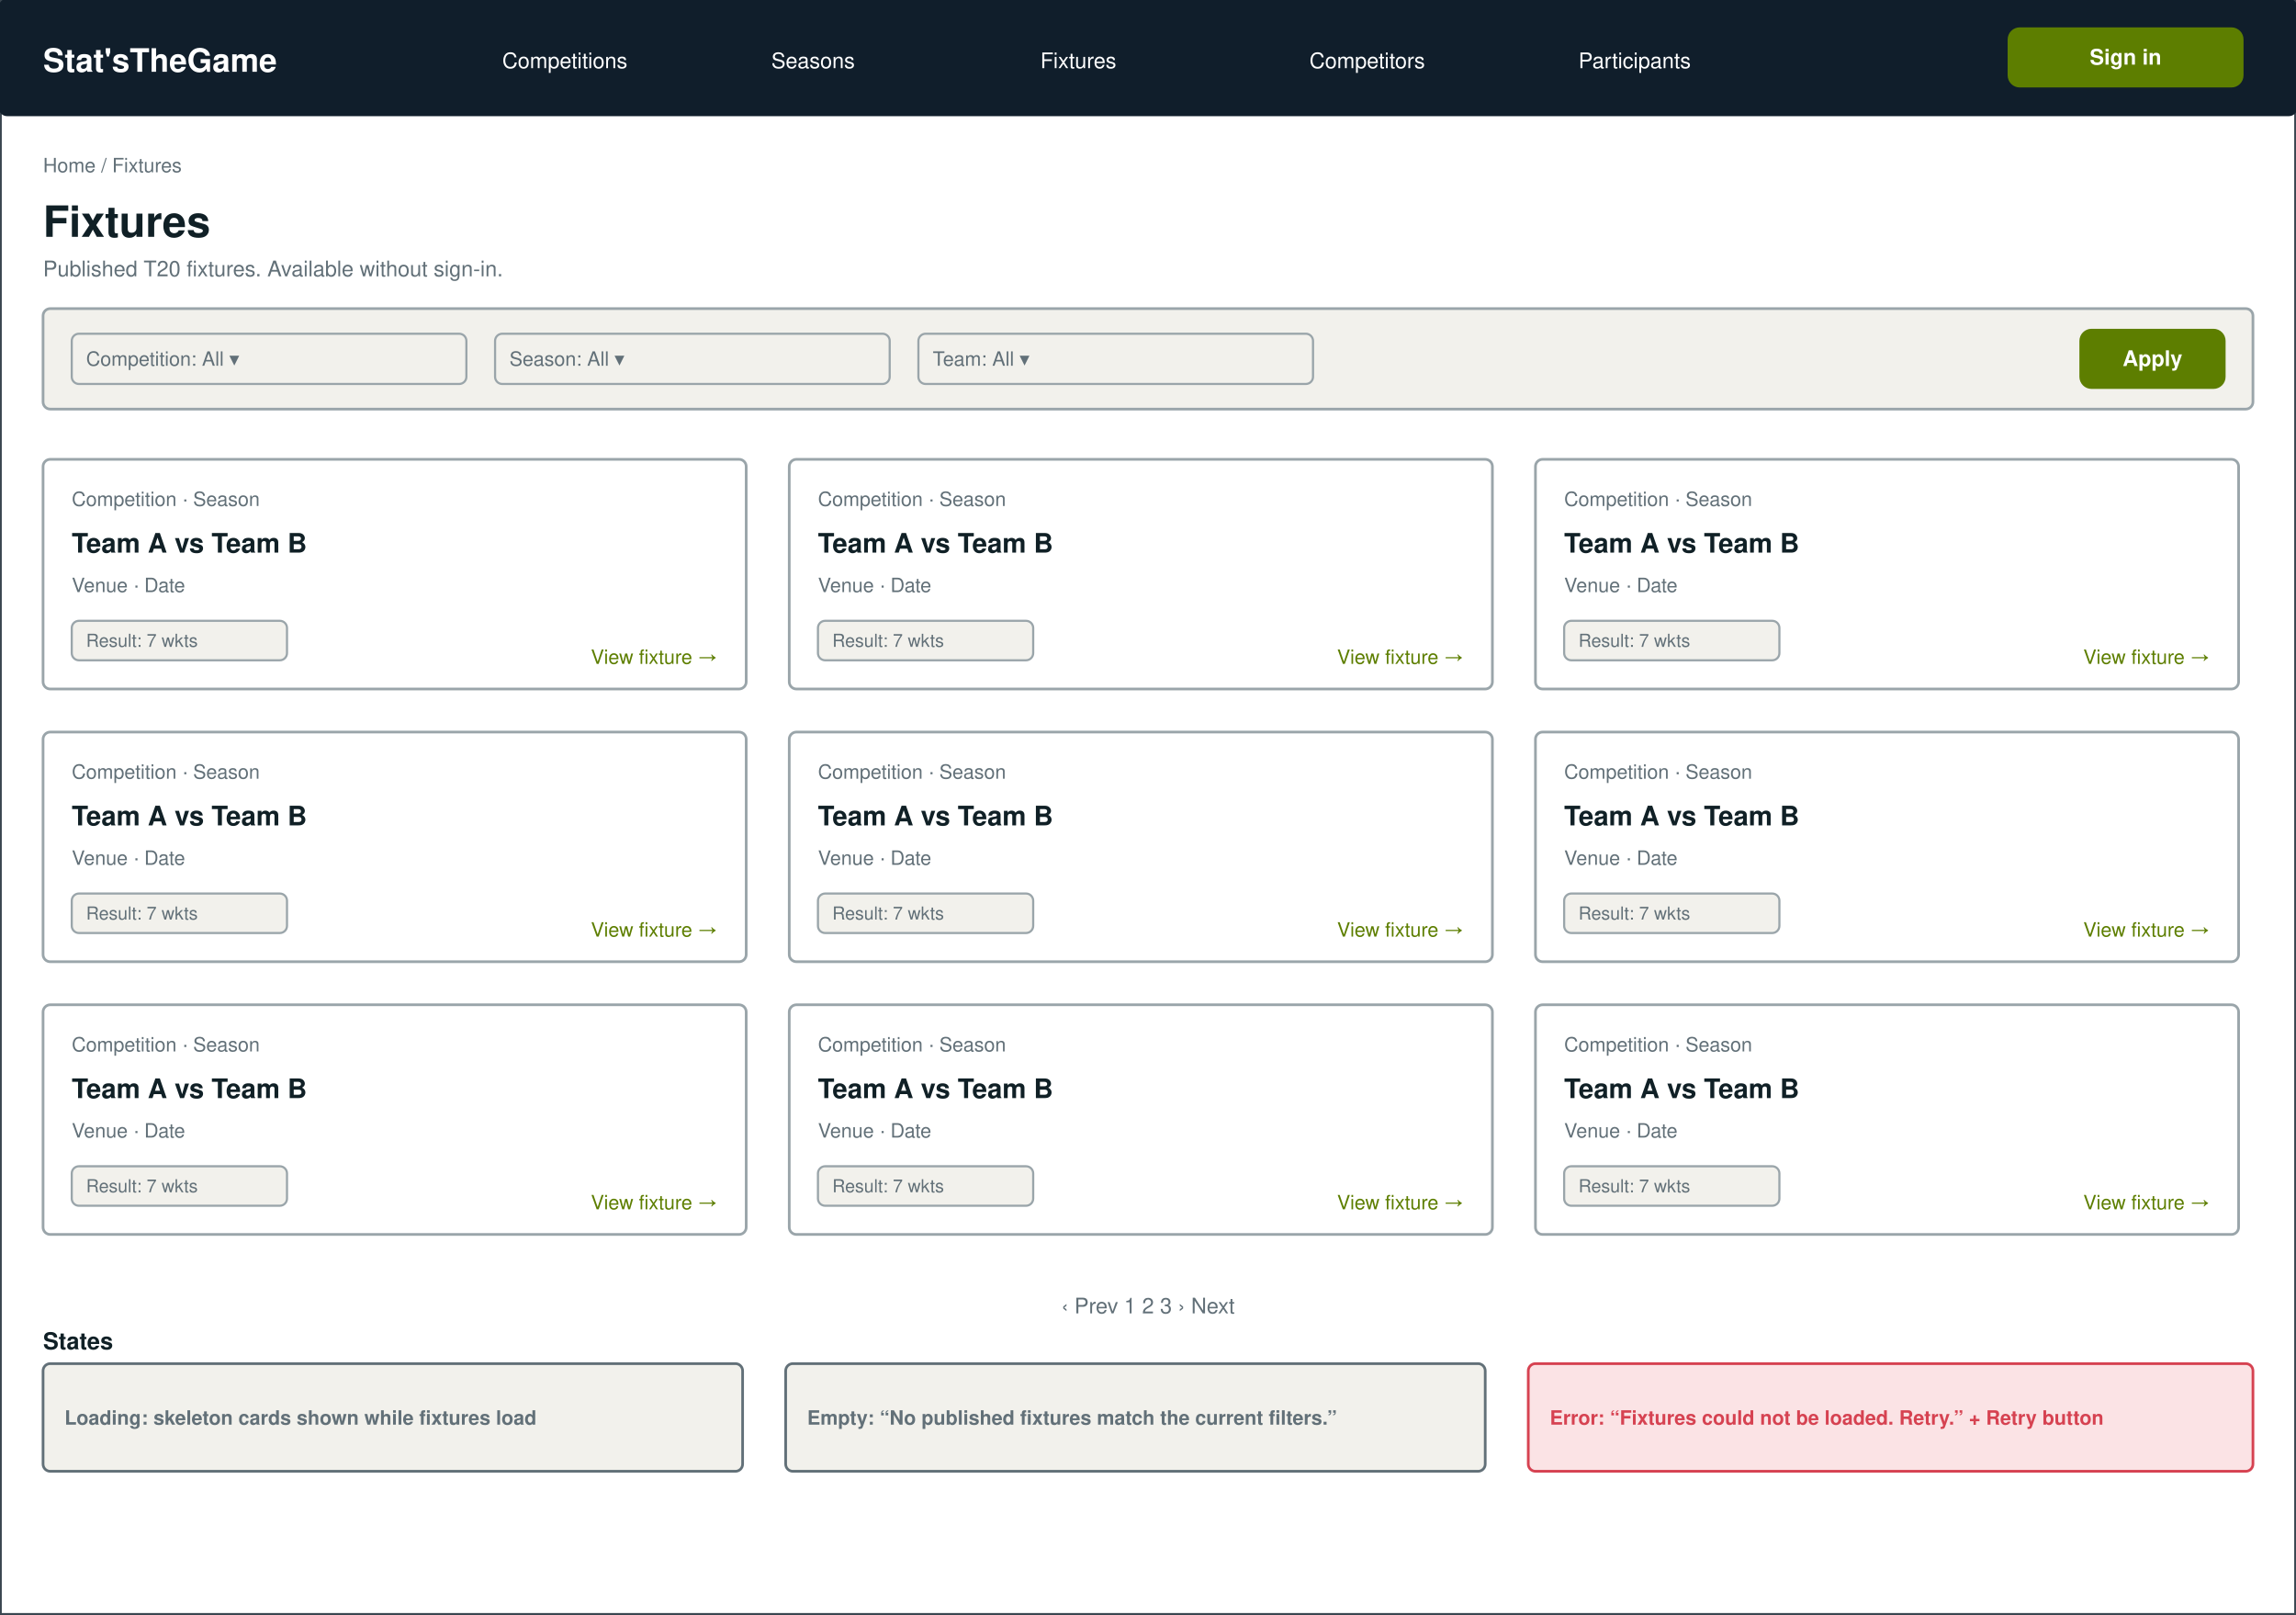
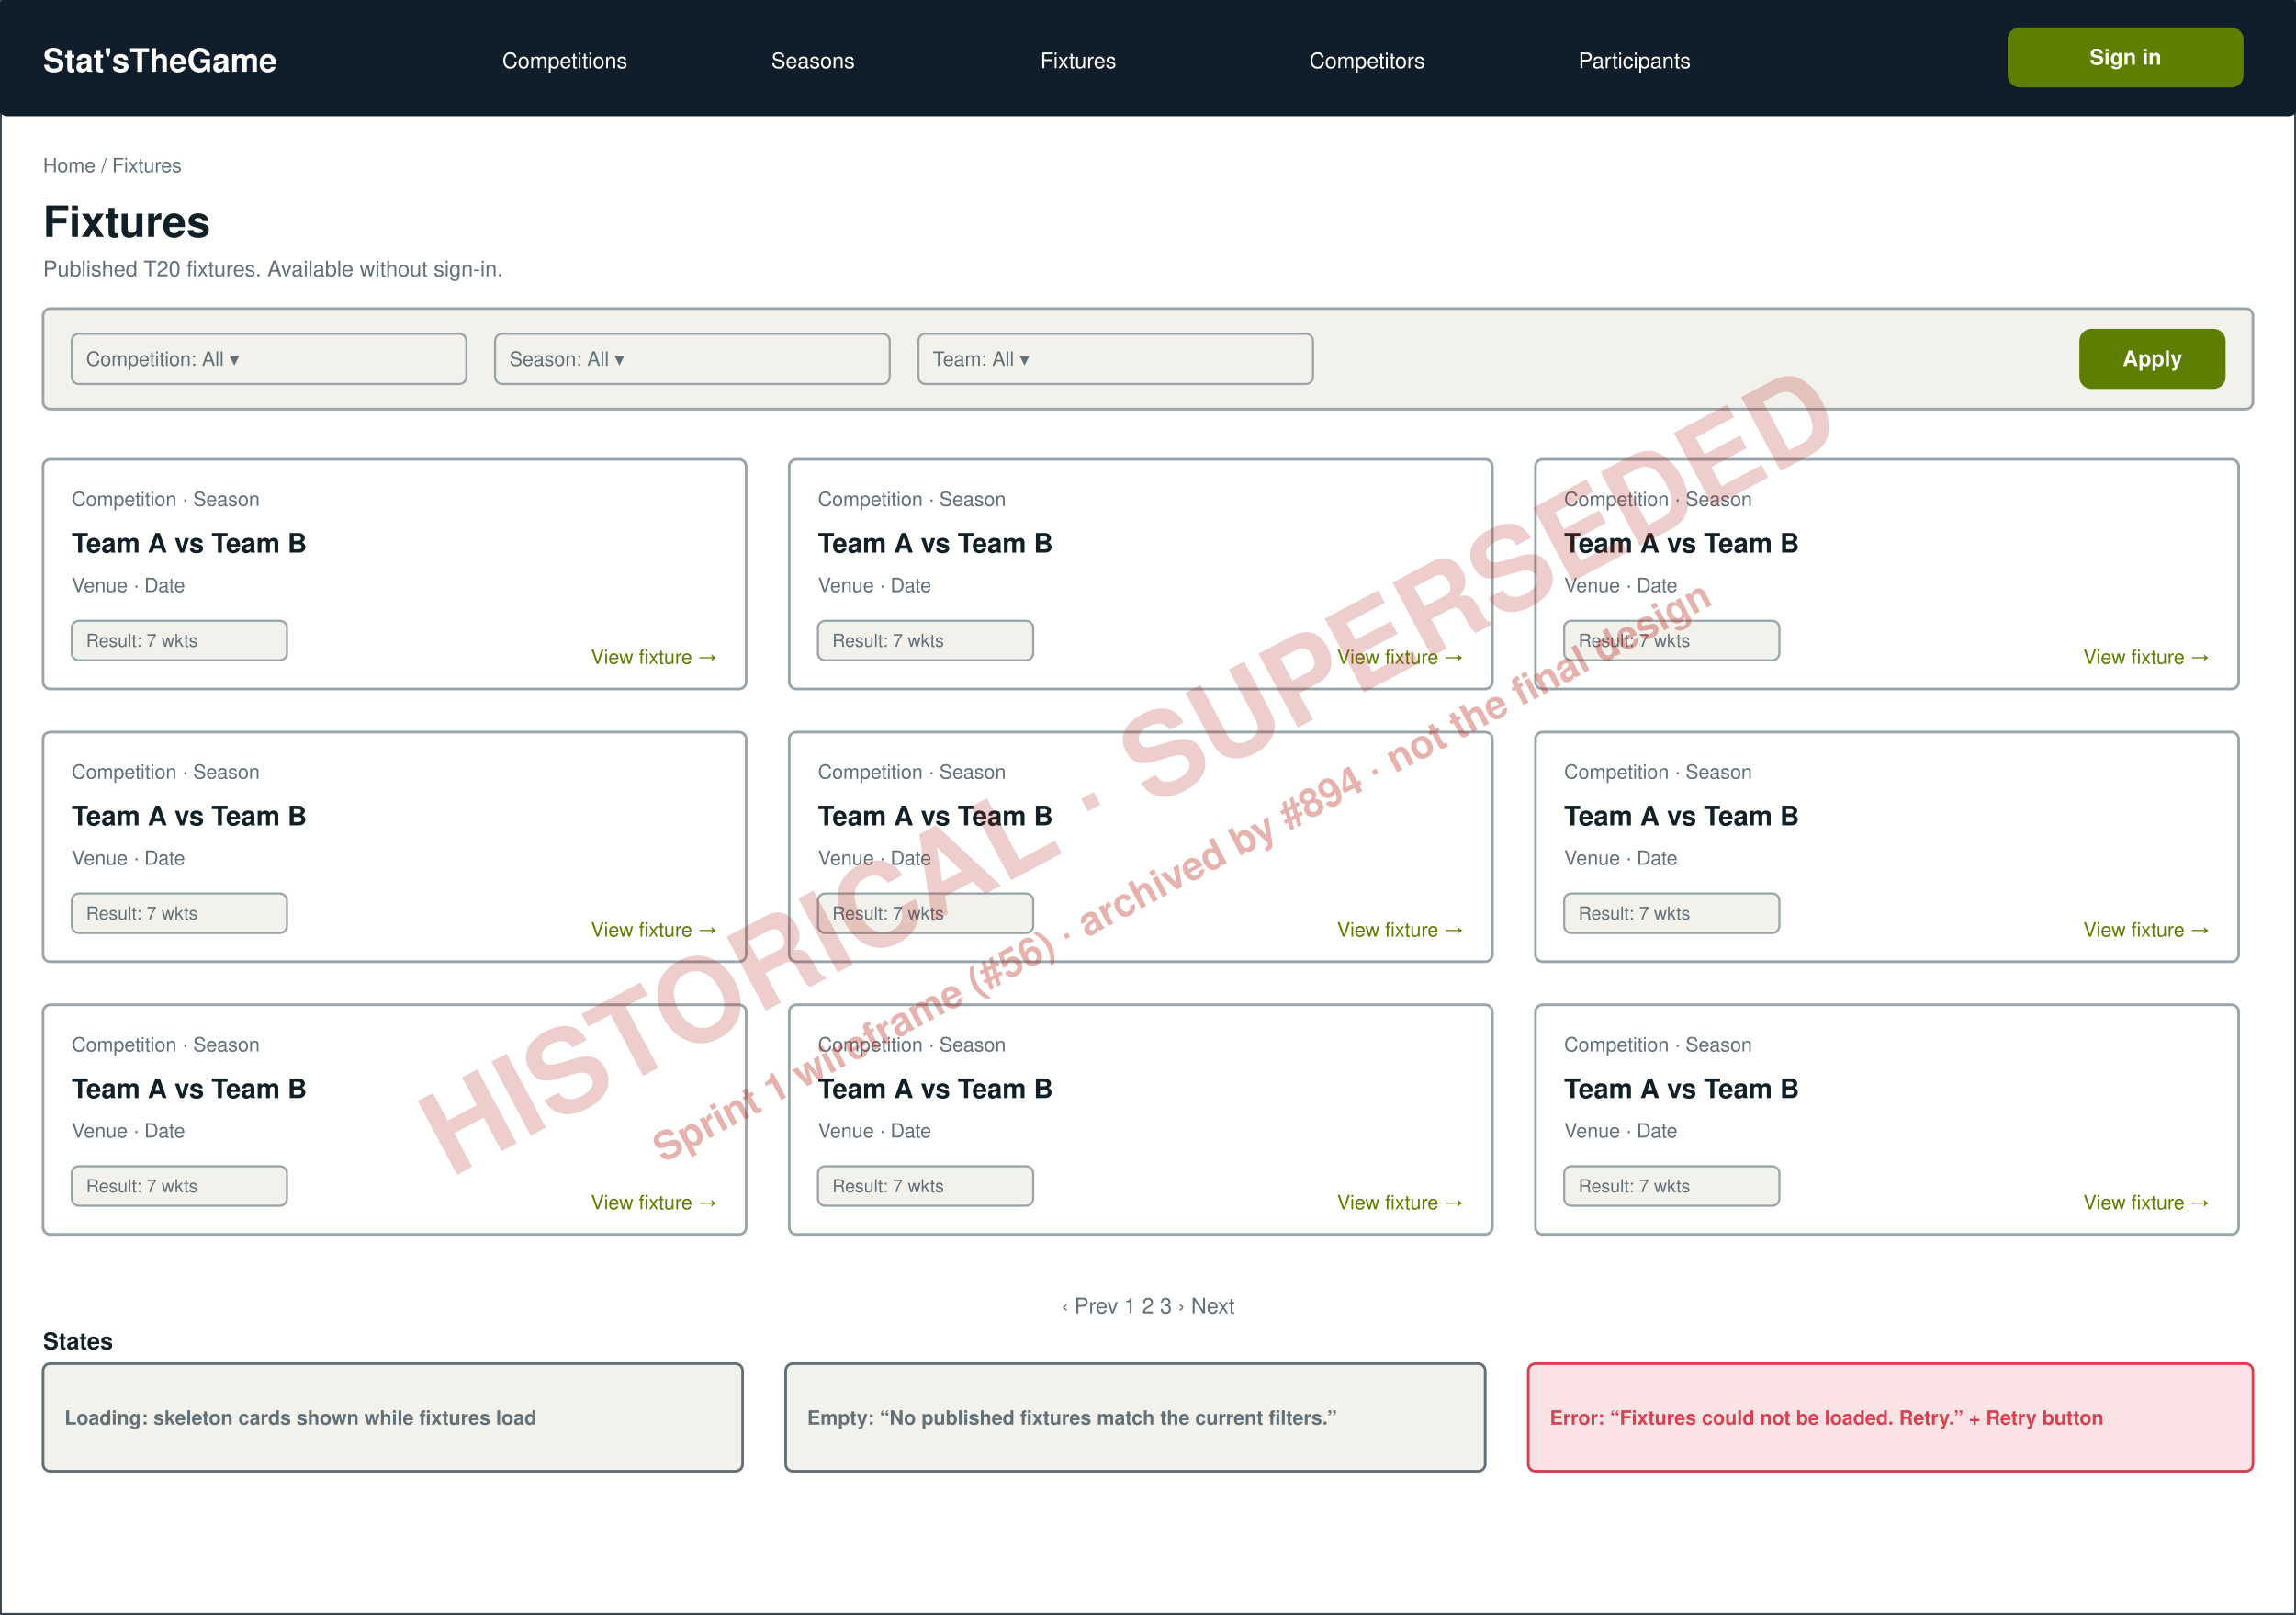
<svg xmlns="http://www.w3.org/2000/svg" viewBox="0 0 1280 900" font-family="Helvetica, Arial, sans-serif">
  <rect x="0" y="0" width="1280" height="900" fill="#FFFFFF" stroke="#3A4650" stroke-width="2" />
  <rect x="0" y="0" width="1280" height="64" rx="4" fill="#101E2B" stroke="#101E2B" stroke-width="1.5" />
  <text x="24" y="40" font-size="18" font-weight="bold" font-style="normal" fill="#FFFFFF" text-anchor="start">Stat'sTheGame</text>
  <text x="280" y="38" font-size="12" font-weight="normal" font-style="normal" fill="#FFFFFF" text-anchor="start">Competitions</text>
  <text x="430" y="38" font-size="12" font-weight="normal" font-style="normal" fill="#FFFFFF" text-anchor="start">Seasons</text>
  <text x="580" y="38" font-size="12" font-weight="normal" font-style="normal" fill="#FFFFFF" text-anchor="start">Fixtures</text>
  <text x="730" y="38" font-size="12" font-weight="normal" font-style="normal" fill="#FFFFFF" text-anchor="start">Competitors</text>
  <text x="880" y="38" font-size="12" font-weight="normal" font-style="normal" fill="#FFFFFF" text-anchor="start">Participants</text>
  <rect x="1120" y="16" width="130" height="32" rx="6" fill="#5D7E00" stroke="#5D7E00" stroke-width="1.5" />
  <text x="1185.0" y="36.0" font-size="12" font-weight="bold" font-style="normal" fill="#FFFFFF" text-anchor="middle">Sign in</text>
  <text x="24" y="96" font-size="11" font-weight="normal" font-style="normal" fill="#627078" text-anchor="start">Home / Fixtures</text>
  <text x="24" y="132" font-size="24" font-weight="bold" font-style="normal" fill="#102026" text-anchor="start">Fixtures</text>
  <text x="24" y="154" font-size="12" font-weight="normal" font-style="normal" fill="#627078" text-anchor="start">Published T20 fixtures. Available without sign-in.</text>
  <rect x="24" y="172" width="1232" height="56" rx="4" fill="#F2F1EC" stroke="#9AA5AA" stroke-width="1.5" />
  <rect x="40" y="186" width="220" height="28" rx="4" fill="#F2F1EC" stroke="#9AA5AA" stroke-width="1.2" />
  <text x="48" y="203.85" font-size="11" font-weight="normal" font-style="normal" fill="#627078" text-anchor="start">Competition: All ▾</text>
  <rect x="276" y="186" width="220" height="28" rx="4" fill="#F2F1EC" stroke="#9AA5AA" stroke-width="1.2" />
  <text x="284" y="203.85" font-size="11" font-weight="normal" font-style="normal" fill="#627078" text-anchor="start">Season: All ▾</text>
  <rect x="512" y="186" width="220" height="28" rx="4" fill="#F2F1EC" stroke="#9AA5AA" stroke-width="1.2" />
  <text x="520" y="203.85" font-size="11" font-weight="normal" font-style="normal" fill="#627078" text-anchor="start">Team: All ▾</text>
  <rect x="1160" y="184" width="80" height="32" rx="6" fill="#5D7E00" stroke="#5D7E00" stroke-width="1.5" />
  <text x="1200.0" y="204.0" font-size="12" font-weight="bold" font-style="normal" fill="#FFFFFF" text-anchor="middle">Apply</text>
  <rect x="24" y="256" width="392" height="128" rx="4" fill="#FFFFFF" stroke="#9AA5AA" stroke-width="1.5" />
  <text x="40" y="282" font-size="11" font-weight="normal" font-style="normal" fill="#627078" text-anchor="start">Competition · Season</text>
  <text x="40" y="308" font-size="15" font-weight="bold" font-style="normal" fill="#102026" text-anchor="start">Team A  vs  Team B</text>
  <text x="40" y="330" font-size="11" font-weight="normal" font-style="normal" fill="#627078" text-anchor="start">Venue · Date</text>
  <rect x="40" y="346" width="120" height="22" rx="4" fill="#F2F1EC" stroke="#9AA5AA" stroke-width="1.2" />
  <text x="48" y="360.5" font-size="10" font-weight="normal" font-style="normal" fill="#627078" text-anchor="start">Result: 7 wkts</text>
  <text x="400" y="370" font-size="11" font-weight="normal" font-style="normal" fill="#5D7E00" text-anchor="end">View fixture →</text>
  <rect x="440" y="256" width="392" height="128" rx="4" fill="#FFFFFF" stroke="#9AA5AA" stroke-width="1.5" />
  <text x="456" y="282" font-size="11" font-weight="normal" font-style="normal" fill="#627078" text-anchor="start">Competition · Season</text>
  <text x="456" y="308" font-size="15" font-weight="bold" font-style="normal" fill="#102026" text-anchor="start">Team A  vs  Team B</text>
  <text x="456" y="330" font-size="11" font-weight="normal" font-style="normal" fill="#627078" text-anchor="start">Venue · Date</text>
  <rect x="456" y="346" width="120" height="22" rx="4" fill="#F2F1EC" stroke="#9AA5AA" stroke-width="1.2" />
  <text x="464" y="360.5" font-size="10" font-weight="normal" font-style="normal" fill="#627078" text-anchor="start">Result: 7 wkts</text>
  <text x="816" y="370" font-size="11" font-weight="normal" font-style="normal" fill="#5D7E00" text-anchor="end">View fixture →</text>
  <rect x="856" y="256" width="392" height="128" rx="4" fill="#FFFFFF" stroke="#9AA5AA" stroke-width="1.5" />
  <text x="872" y="282" font-size="11" font-weight="normal" font-style="normal" fill="#627078" text-anchor="start">Competition · Season</text>
  <text x="872" y="308" font-size="15" font-weight="bold" font-style="normal" fill="#102026" text-anchor="start">Team A  vs  Team B</text>
  <text x="872" y="330" font-size="11" font-weight="normal" font-style="normal" fill="#627078" text-anchor="start">Venue · Date</text>
  <rect x="872" y="346" width="120" height="22" rx="4" fill="#F2F1EC" stroke="#9AA5AA" stroke-width="1.2" />
  <text x="880" y="360.5" font-size="10" font-weight="normal" font-style="normal" fill="#627078" text-anchor="start">Result: 7 wkts</text>
  <text x="1232" y="370" font-size="11" font-weight="normal" font-style="normal" fill="#5D7E00" text-anchor="end">View fixture →</text>
  <rect x="24" y="408" width="392" height="128" rx="4" fill="#FFFFFF" stroke="#9AA5AA" stroke-width="1.5" />
  <text x="40" y="434" font-size="11" font-weight="normal" font-style="normal" fill="#627078" text-anchor="start">Competition · Season</text>
  <text x="40" y="460" font-size="15" font-weight="bold" font-style="normal" fill="#102026" text-anchor="start">Team A  vs  Team B</text>
  <text x="40" y="482" font-size="11" font-weight="normal" font-style="normal" fill="#627078" text-anchor="start">Venue · Date</text>
  <rect x="40" y="498" width="120" height="22" rx="4" fill="#F2F1EC" stroke="#9AA5AA" stroke-width="1.2" />
  <text x="48" y="512.5" font-size="10" font-weight="normal" font-style="normal" fill="#627078" text-anchor="start">Result: 7 wkts</text>
  <text x="400" y="522" font-size="11" font-weight="normal" font-style="normal" fill="#5D7E00" text-anchor="end">View fixture →</text>
  <rect x="440" y="408" width="392" height="128" rx="4" fill="#FFFFFF" stroke="#9AA5AA" stroke-width="1.5" />
  <text x="456" y="434" font-size="11" font-weight="normal" font-style="normal" fill="#627078" text-anchor="start">Competition · Season</text>
  <text x="456" y="460" font-size="15" font-weight="bold" font-style="normal" fill="#102026" text-anchor="start">Team A  vs  Team B</text>
  <text x="456" y="482" font-size="11" font-weight="normal" font-style="normal" fill="#627078" text-anchor="start">Venue · Date</text>
  <rect x="456" y="498" width="120" height="22" rx="4" fill="#F2F1EC" stroke="#9AA5AA" stroke-width="1.2" />
  <text x="464" y="512.5" font-size="10" font-weight="normal" font-style="normal" fill="#627078" text-anchor="start">Result: 7 wkts</text>
  <text x="816" y="522" font-size="11" font-weight="normal" font-style="normal" fill="#5D7E00" text-anchor="end">View fixture →</text>
  <rect x="856" y="408" width="392" height="128" rx="4" fill="#FFFFFF" stroke="#9AA5AA" stroke-width="1.5" />
  <text x="872" y="434" font-size="11" font-weight="normal" font-style="normal" fill="#627078" text-anchor="start">Competition · Season</text>
  <text x="872" y="460" font-size="15" font-weight="bold" font-style="normal" fill="#102026" text-anchor="start">Team A  vs  Team B</text>
  <text x="872" y="482" font-size="11" font-weight="normal" font-style="normal" fill="#627078" text-anchor="start">Venue · Date</text>
  <rect x="872" y="498" width="120" height="22" rx="4" fill="#F2F1EC" stroke="#9AA5AA" stroke-width="1.2" />
  <text x="880" y="512.5" font-size="10" font-weight="normal" font-style="normal" fill="#627078" text-anchor="start">Result: 7 wkts</text>
  <text x="1232" y="522" font-size="11" font-weight="normal" font-style="normal" fill="#5D7E00" text-anchor="end">View fixture →</text>
  <rect x="24" y="560" width="392" height="128" rx="4" fill="#FFFFFF" stroke="#9AA5AA" stroke-width="1.5" />
  <text x="40" y="586" font-size="11" font-weight="normal" font-style="normal" fill="#627078" text-anchor="start">Competition · Season</text>
  <text x="40" y="612" font-size="15" font-weight="bold" font-style="normal" fill="#102026" text-anchor="start">Team A  vs  Team B</text>
  <text x="40" y="634" font-size="11" font-weight="normal" font-style="normal" fill="#627078" text-anchor="start">Venue · Date</text>
  <rect x="40" y="650" width="120" height="22" rx="4" fill="#F2F1EC" stroke="#9AA5AA" stroke-width="1.2" />
  <text x="48" y="664.5" font-size="10" font-weight="normal" font-style="normal" fill="#627078" text-anchor="start">Result: 7 wkts</text>
  <text x="400" y="674" font-size="11" font-weight="normal" font-style="normal" fill="#5D7E00" text-anchor="end">View fixture →</text>
  <rect x="440" y="560" width="392" height="128" rx="4" fill="#FFFFFF" stroke="#9AA5AA" stroke-width="1.5" />
  <text x="456" y="586" font-size="11" font-weight="normal" font-style="normal" fill="#627078" text-anchor="start">Competition · Season</text>
  <text x="456" y="612" font-size="15" font-weight="bold" font-style="normal" fill="#102026" text-anchor="start">Team A  vs  Team B</text>
  <text x="456" y="634" font-size="11" font-weight="normal" font-style="normal" fill="#627078" text-anchor="start">Venue · Date</text>
  <rect x="456" y="650" width="120" height="22" rx="4" fill="#F2F1EC" stroke="#9AA5AA" stroke-width="1.2" />
  <text x="464" y="664.5" font-size="10" font-weight="normal" font-style="normal" fill="#627078" text-anchor="start">Result: 7 wkts</text>
  <text x="816" y="674" font-size="11" font-weight="normal" font-style="normal" fill="#5D7E00" text-anchor="end">View fixture →</text>
  <rect x="856" y="560" width="392" height="128" rx="4" fill="#FFFFFF" stroke="#9AA5AA" stroke-width="1.5" />
  <text x="872" y="586" font-size="11" font-weight="normal" font-style="normal" fill="#627078" text-anchor="start">Competition · Season</text>
  <text x="872" y="612" font-size="15" font-weight="bold" font-style="normal" fill="#102026" text-anchor="start">Team A  vs  Team B</text>
  <text x="872" y="634" font-size="11" font-weight="normal" font-style="normal" fill="#627078" text-anchor="start">Venue · Date</text>
  <rect x="872" y="650" width="120" height="22" rx="4" fill="#F2F1EC" stroke="#9AA5AA" stroke-width="1.2" />
  <text x="880" y="664.5" font-size="10" font-weight="normal" font-style="normal" fill="#627078" text-anchor="start">Result: 7 wkts</text>
  <text x="1232" y="674" font-size="11" font-weight="normal" font-style="normal" fill="#5D7E00" text-anchor="end">View fixture →</text>
  <text x="640" y="732" font-size="12" font-weight="normal" font-style="normal" fill="#627078" text-anchor="middle">‹ Prev   1  2  3  › Next</text>
  <text x="24" y="752" font-size="13" font-weight="bold" font-style="normal" fill="#102026" text-anchor="start">States</text>
  <rect x="24" y="760" width="390" height="60" rx="4" fill="#F2F1EC" stroke="#627078" stroke-width="1.5" />
  <text x="36" y="794.0" font-size="11" font-weight="bold" font-style="normal" fill="#627078" text-anchor="start">Loading: skeleton cards shown while fixtures load</text>
  <rect x="438" y="760" width="390" height="60" rx="4" fill="#F2F1EC" stroke="#627078" stroke-width="1.5" />
  <text x="450" y="794.0" font-size="11" font-weight="bold" font-style="normal" fill="#627078" text-anchor="start">Empty: “No published fixtures match the current filters.”</text>
  <rect x="852" y="760" width="404" height="60" rx="4" fill="#FBE3E5" stroke="#D64251" stroke-width="1.5" />
  <text x="864" y="794.0" font-size="11" font-weight="bold" font-style="normal" fill="#D64251" text-anchor="start">Error: “Fixtures could not be loaded. Retry.” + Retry button</text>
+   <g pointer-events="none" transform="rotate(-28 640 450)" text-anchor="middle" font-family="Helvetica, Arial, sans-serif" font-weight="700">
+     <text x="640" y="450" font-size="64" fill="#B42318" fill-opacity="0.22">HISTORICAL · SUPERSEDED</text>
+     <text x="640" y="498" font-size="22" fill="#B42318" fill-opacity="0.35">Sprint 1 wireframe (#56) · archived by #894 · not the final design</text>
+   </g>
</svg>
